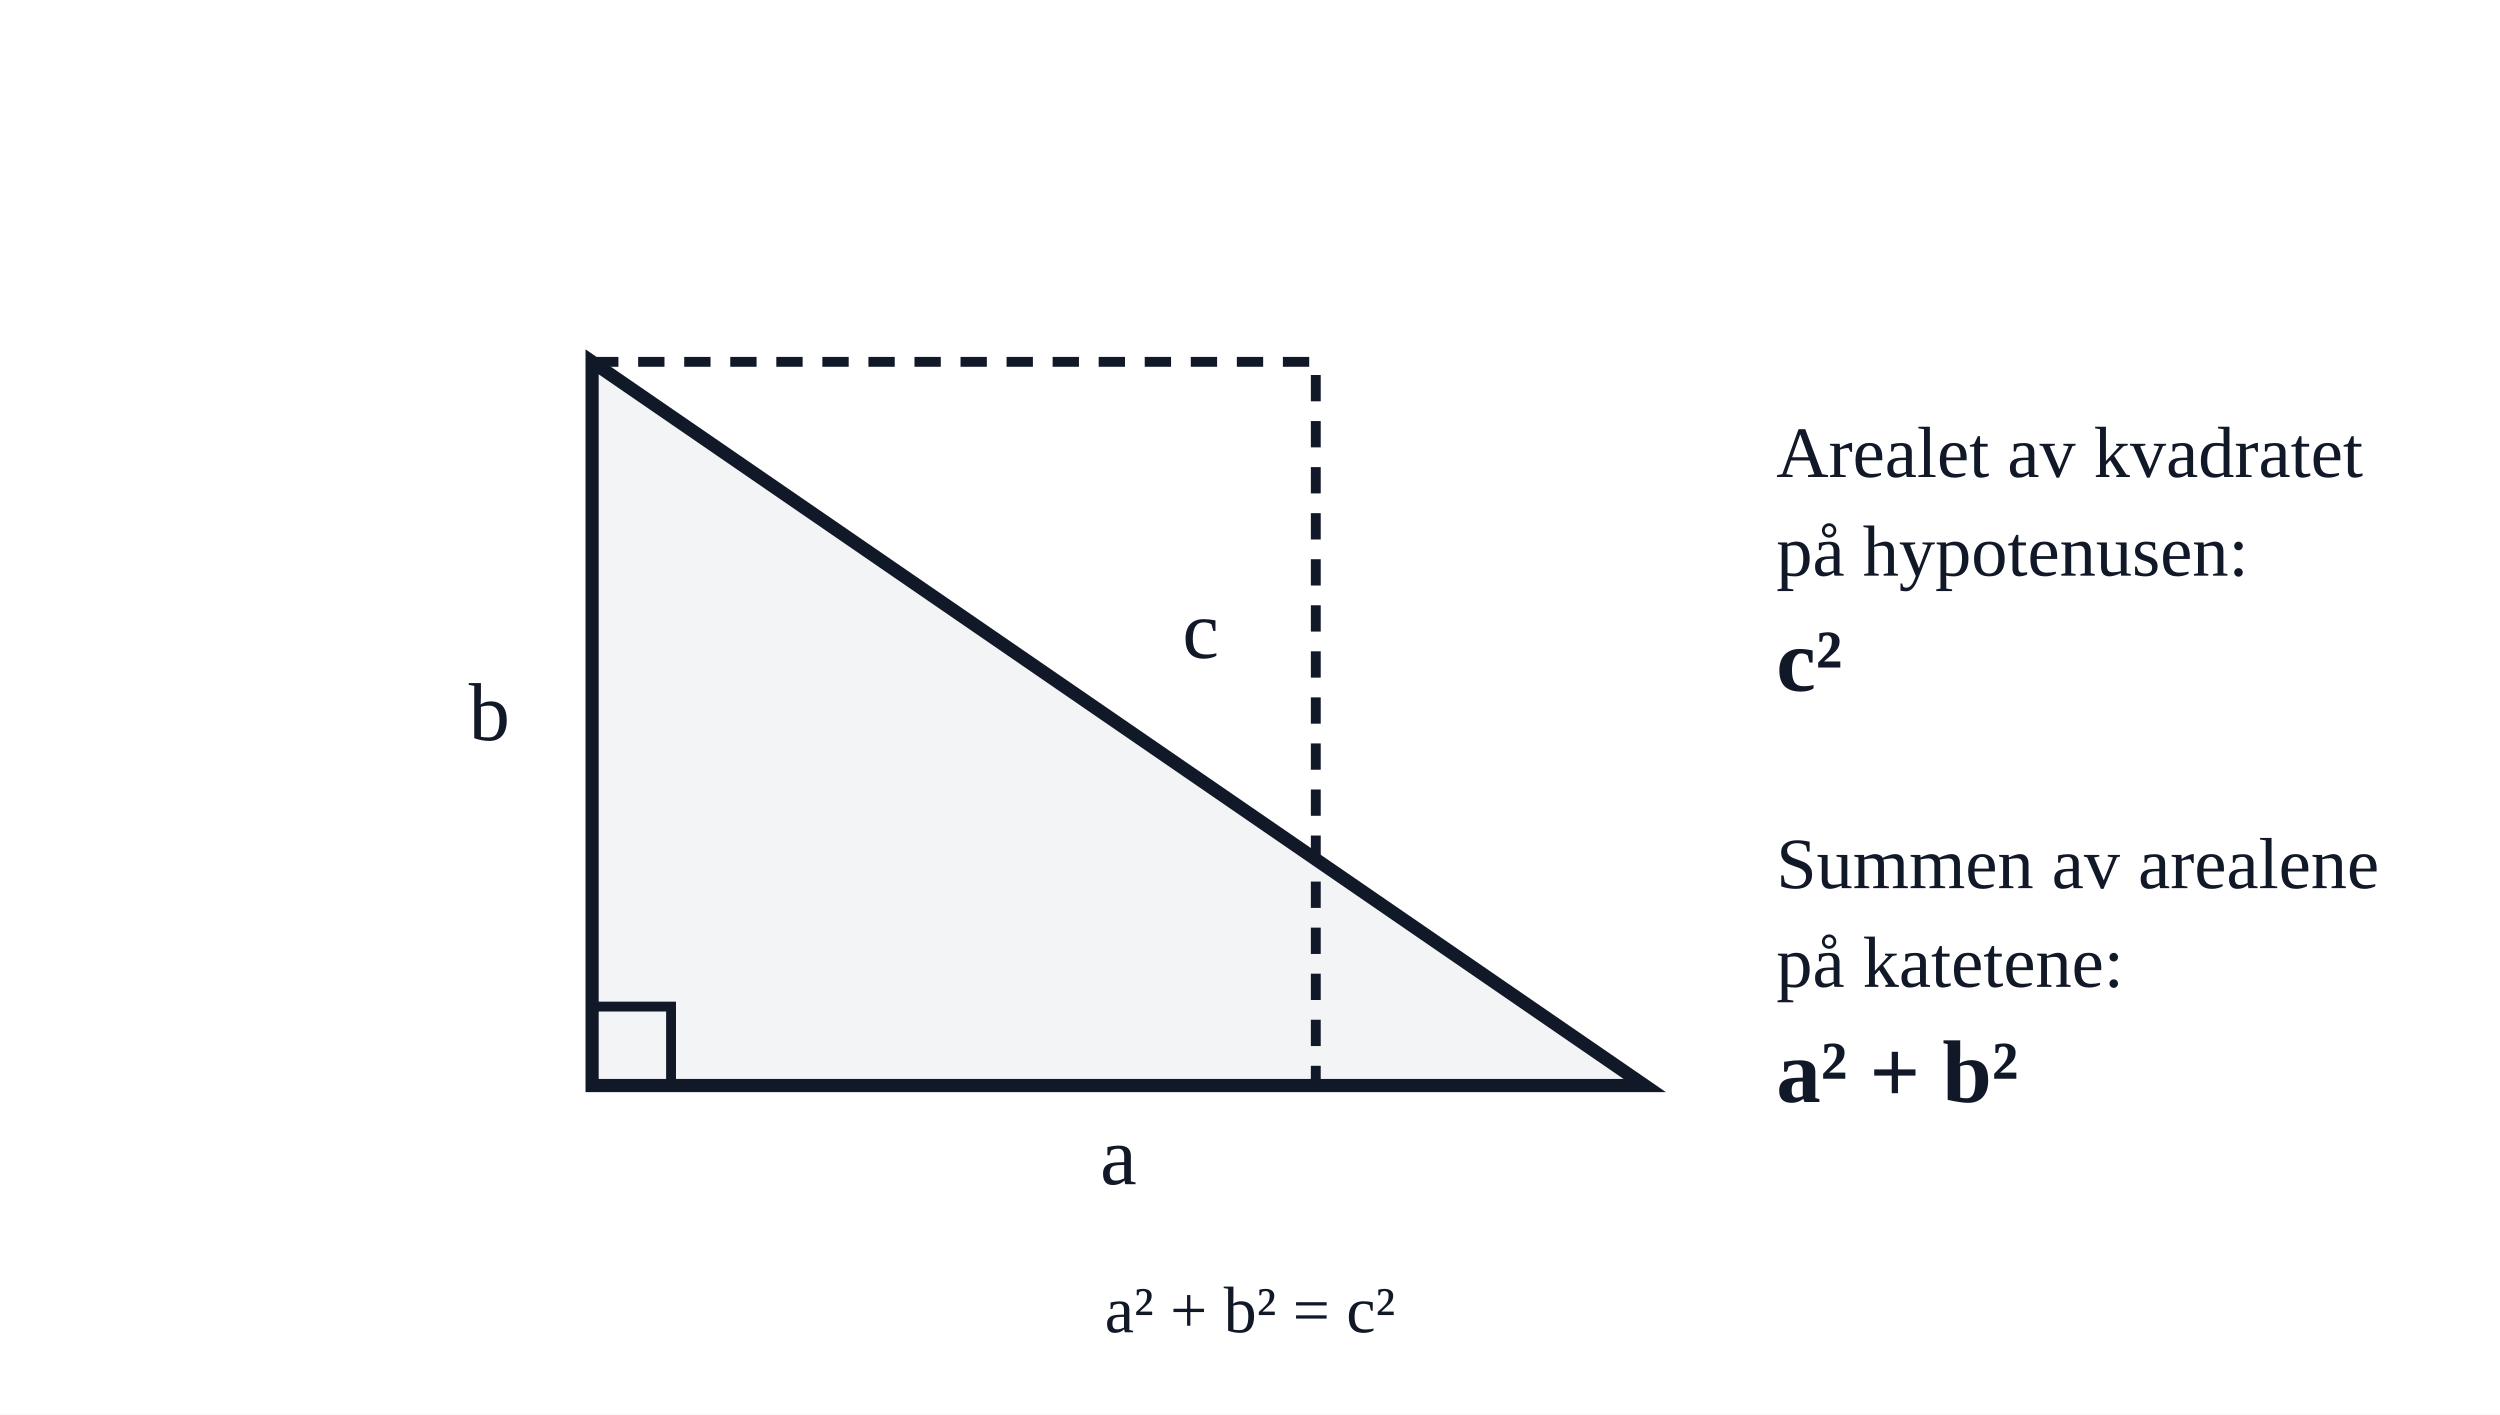
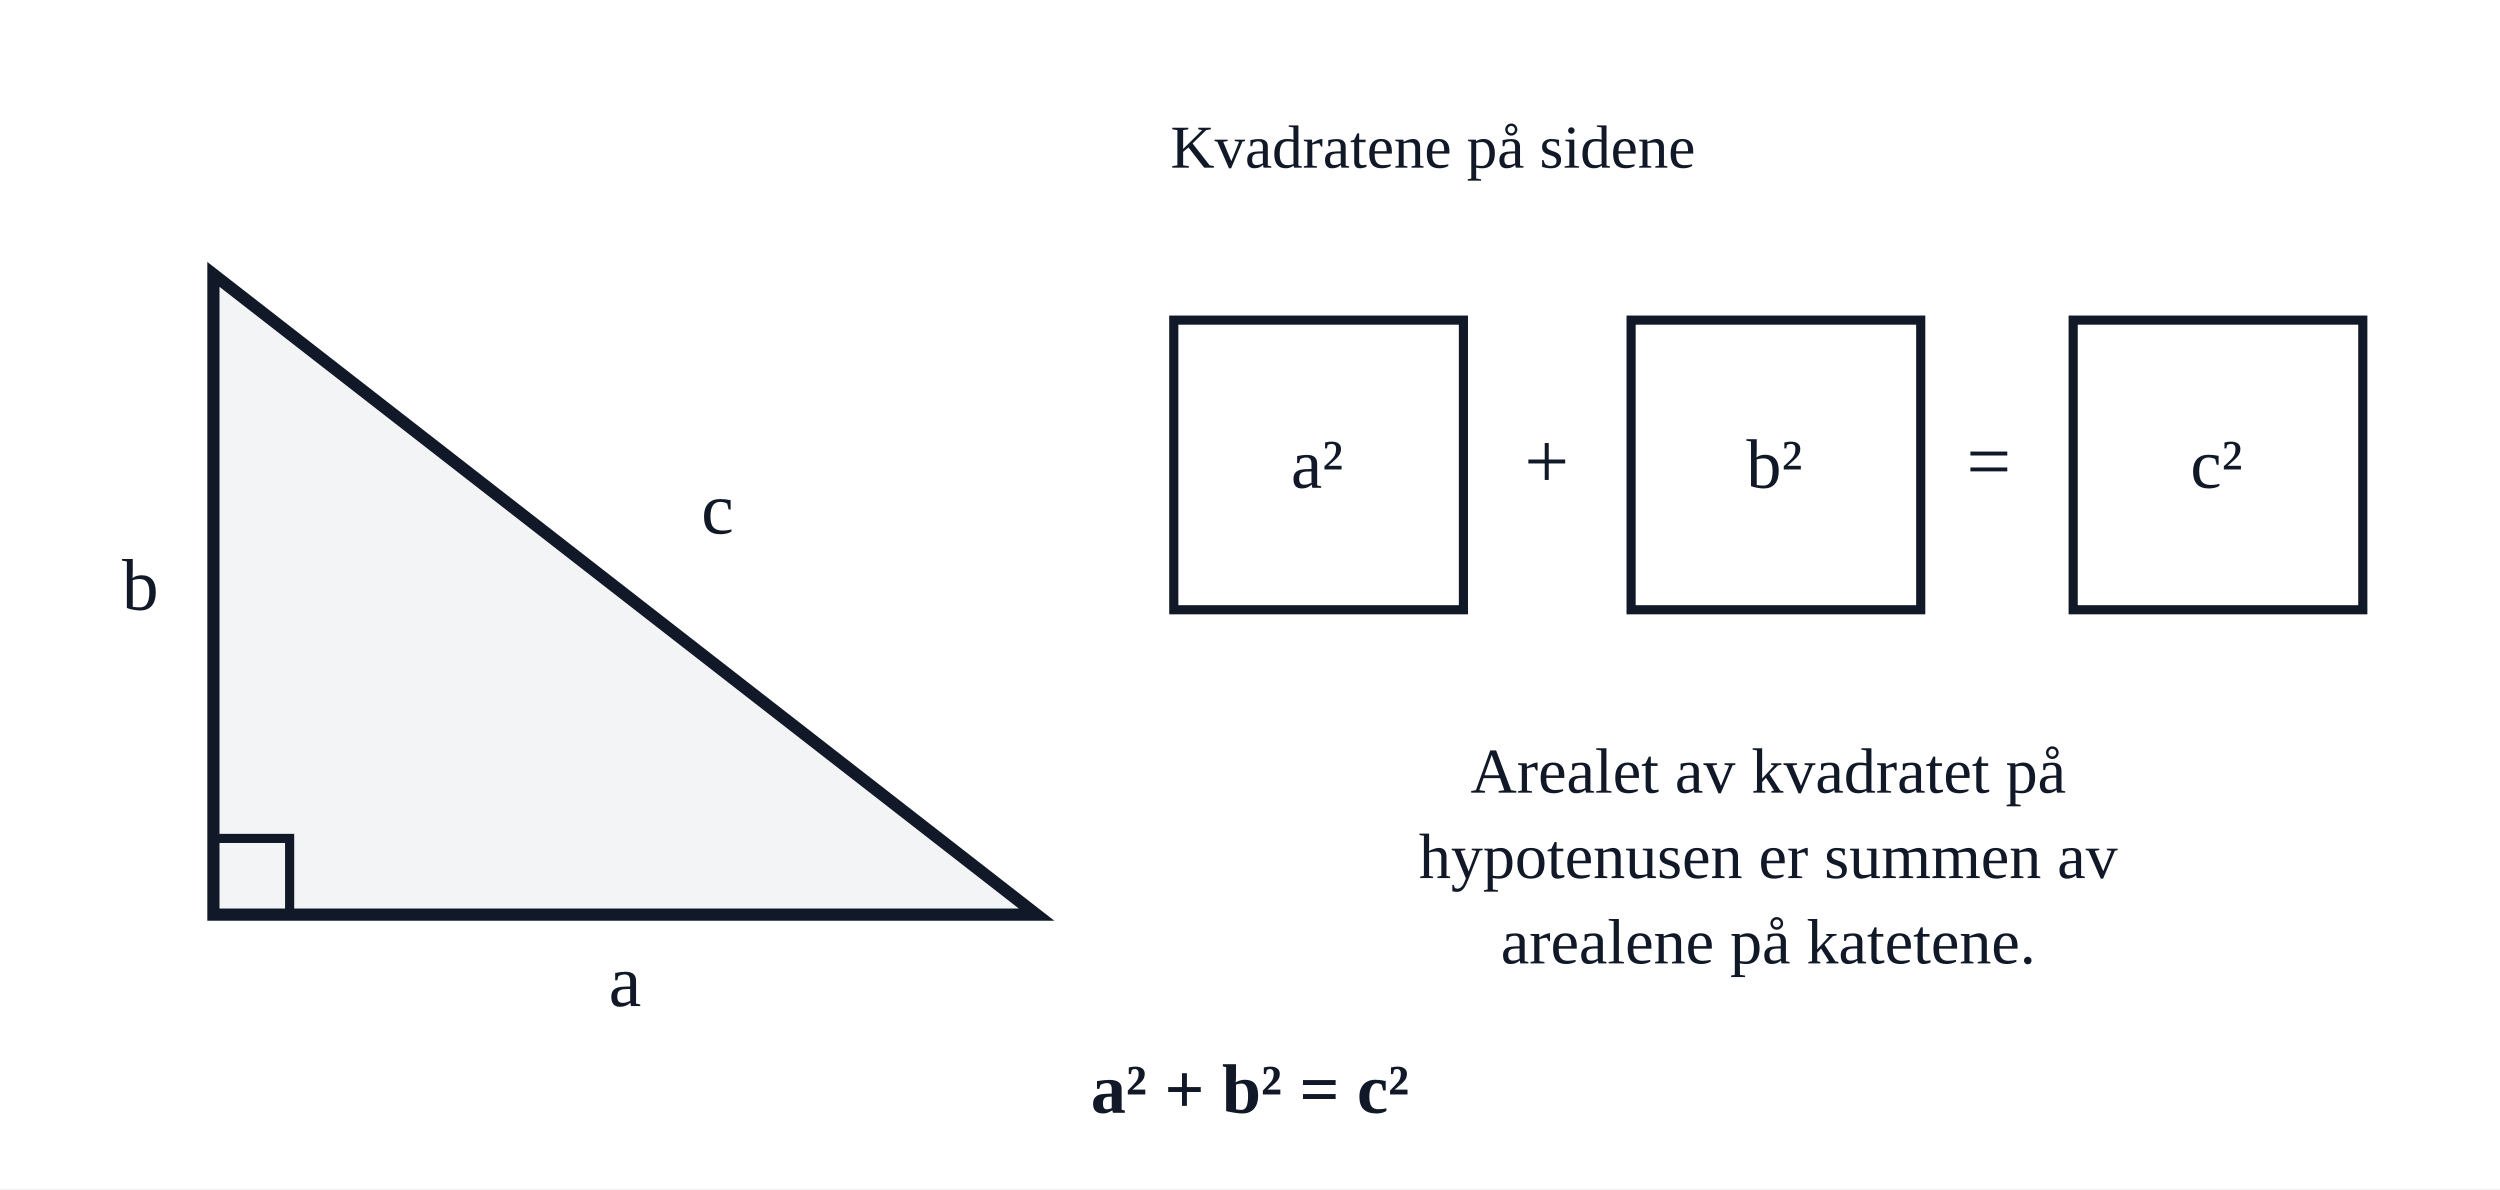
- <svg xmlns="http://www.w3.org/2000/svg" viewBox="0 0 760 430" role="img" aria-labelledby="title desc">
-   <rect width="760" height="430" fill="white" />
-   <polygon points="180,330 180,110 500,330" fill="#f3f4f6" stroke="#111827" stroke-width="4" />
-   <path d="M180 306 H204 V330" fill="none" stroke="#111827" stroke-width="3" />
-   <text x="155" y="225" font-size="25" text-anchor="end" fill="#111827">b</text>
-   <text x="340" y="360" font-size="25" text-anchor="middle" fill="#111827">a</text>
-   <text x="365" y="200" font-size="25" text-anchor="middle" fill="#111827">c</text>
-   <polygon points="180,110 400,110 400,330 180,330" fill="none" stroke="#2563eb" stroke-width="3" opacity="0" />
-   <path d="M180 110 L400 110 L400 330 L180 330 Z" fill="none" stroke="#111827" stroke-width="3" stroke-dasharray="8 6" />
-   <path d="M180 330 L180 110 L400 110 L400 330 Z" fill="none" stroke="#111827" stroke-width="0" />
-   <path d="M180 330 L400 330 L400 650 L80 650 L80 330 Z" fill="none" stroke="#111827" stroke-width="0" />
-   <path d="M180 330 L500 330 L500 650 L180 650 Z" fill="none" stroke="#111827" stroke-width="0" />
-   <text x="540" y="145" font-size="22" fill="#111827">Arealet av kvadratet</text>
-   <text x="540" y="175" font-size="22" fill="#111827">på hypotenusen:</text>
-   <text x="540" y="210" font-size="27" font-weight="bold" fill="#111827">c²</text>
-   <text x="540" y="270" font-size="22" fill="#111827">Summen av arealene</text>
-   <text x="540" y="300" font-size="22" fill="#111827">på katetene:</text>
-   <text x="540" y="335" font-size="27" font-weight="bold" fill="#111827">a² + b²</text>
-   <text x="380" y="405" font-size="20" text-anchor="middle" fill="#111827">a² + b² = c²</text>
+ <svg xmlns="http://www.w3.org/2000/svg" viewBox="0 0 820 390" role="img" aria-labelledby="title desc">
+   <rect width="820" height="390" fill="white" />
+   <polygon points="70,300 70,90 340,300" fill="#f3f4f6" stroke="#111827" stroke-width="4" />
+   <path d="M70 275 H95 V300" fill="none" stroke="#111827" stroke-width="3" />
+   <text x="52" y="200" font-size="24" text-anchor="end" fill="#111827">b</text>
+   <text x="205" y="330" font-size="24" text-anchor="middle" fill="#111827">a</text>
+   <text x="230" y="175" font-size="24" fill="#111827">c</text>
+   <text x="470" y="55" font-size="20" text-anchor="middle" fill="#111827">Kvadratene på sidene</text>
+   <rect x="385" y="105" width="95" height="95" fill="none" stroke="#111827" stroke-width="3" />
+   <text x="432" y="160" font-size="23" text-anchor="middle" fill="#111827">a²</text>
+   <text x="500" y="160" font-size="26" fill="#111827">+</text>
+   <rect x="535" y="105" width="95" height="95" fill="none" stroke="#111827" stroke-width="3" />
+   <text x="582" y="160" font-size="23" text-anchor="middle" fill="#111827">b²</text>
+   <text x="645" y="160" font-size="26" fill="#111827">=</text>
+   <rect x="680" y="105" width="95" height="95" fill="none" stroke="#111827" stroke-width="3" />
+   <text x="727" y="160" font-size="23" text-anchor="middle" fill="#111827">c²</text>
+   <text x="580" y="260" font-size="21" text-anchor="middle" fill="#111827">Arealet av kvadratet på</text>
+   <text x="580" y="288" font-size="21" text-anchor="middle" fill="#111827">hypotenusen er summen av</text>
+   <text x="580" y="316" font-size="21" text-anchor="middle" fill="#111827">arealene på katetene.</text>
+   <text x="410" y="365" font-size="23" text-anchor="middle" font-weight="bold" fill="#111827">a² + b² = c²</text>
</svg>
